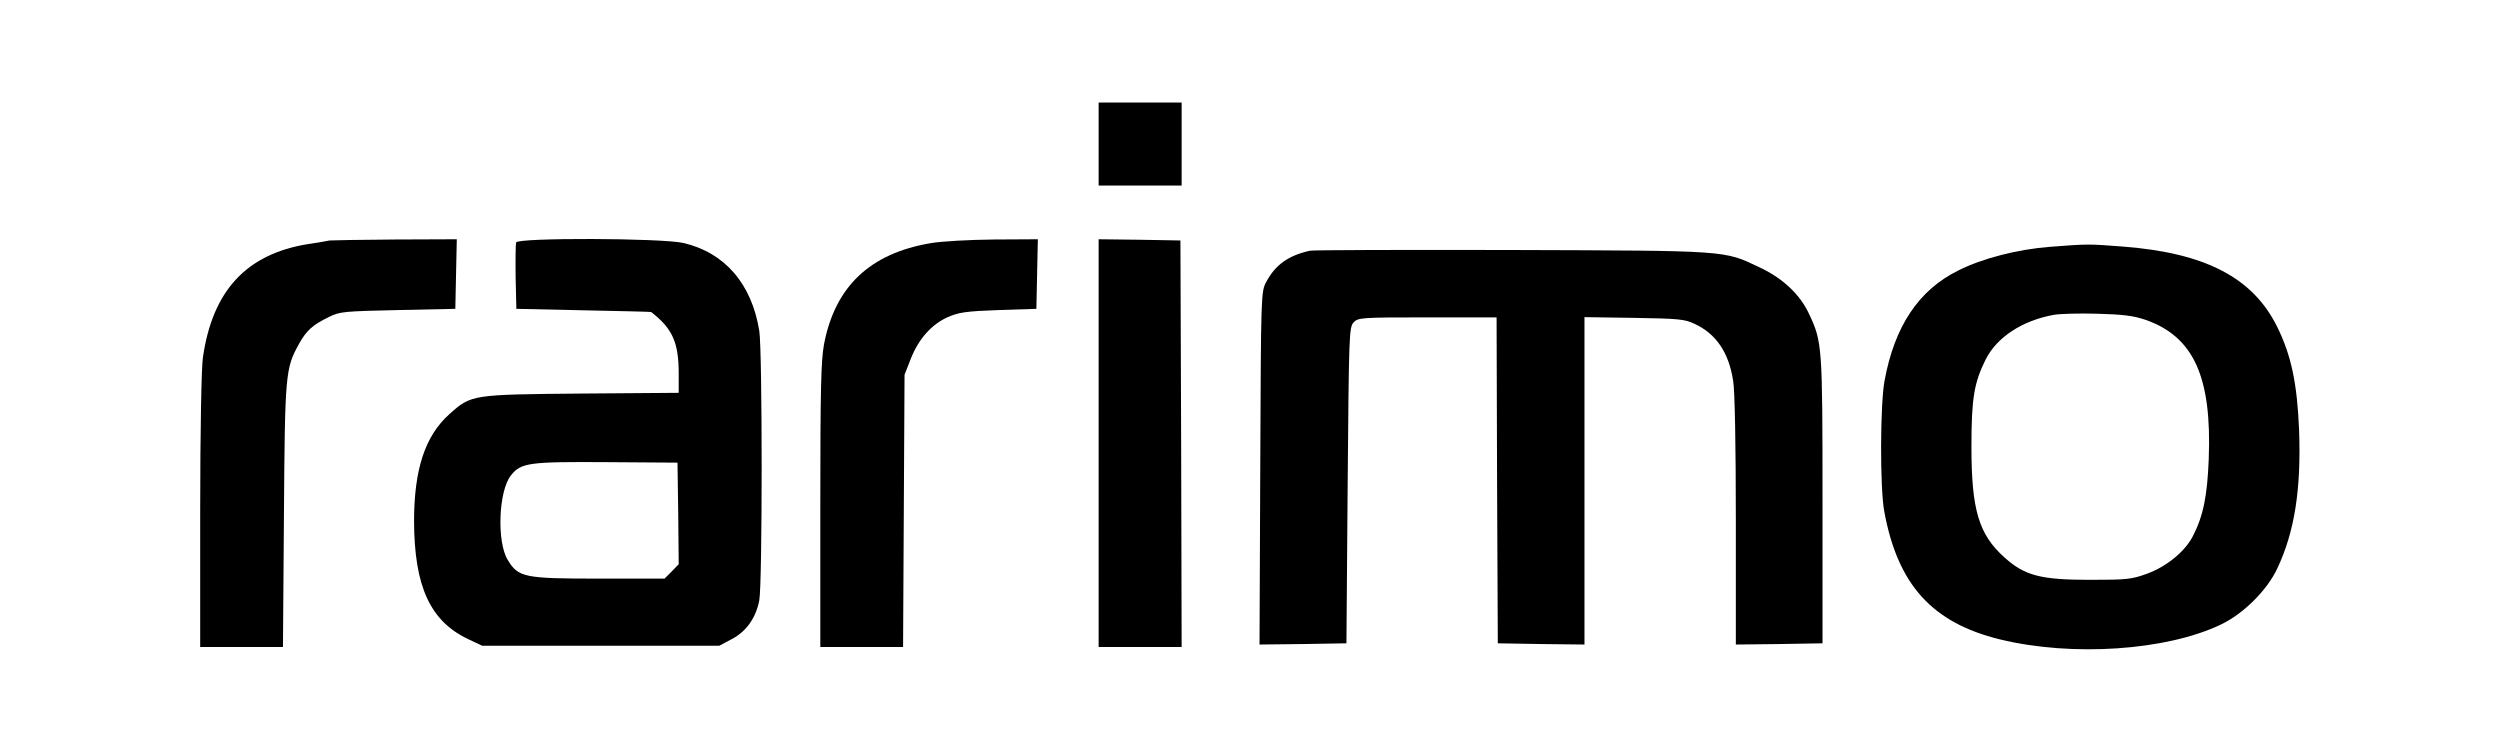
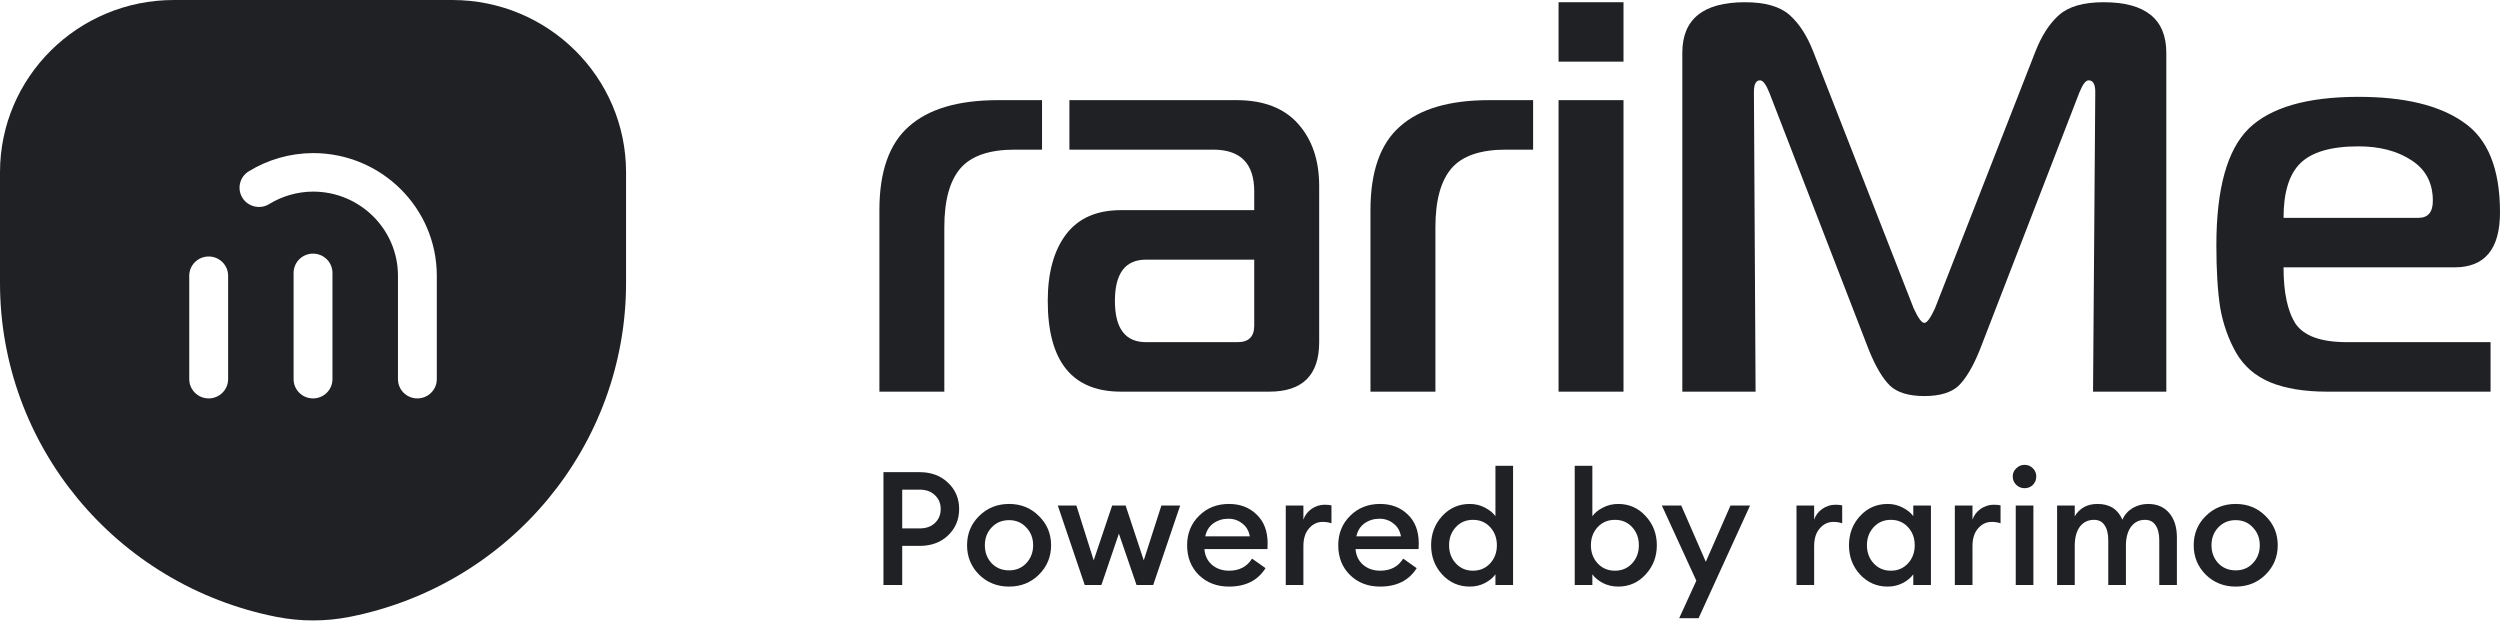
- <svg xmlns="http://www.w3.org/2000/svg" version="1.0" width="1024pt" height="307pt" viewBox="0 0 1024 307" preserveAspectRatio="xMidYMid meet">
-   <g transform="translate(0,307) scale(0.1,-0.1)" fill="currentColor" stroke="none">
-     <path d="M4500 2480 l0 -170 170 0 170 0 0 170 0 170 -170 0 -170 0 0 -170z" />
-     <path d="M1350 2085 c-8 -2 -49 -9 -90 -15 -251 -41 -390 -191 -429 -465 -6 -40 -11 -306 -11 -627 l0 -558 169 0 170 0 4 537 c4 585 6 604 62 705 30 54 55 77 123 110 44 22 62 23 282 28 l235 5 3 143 3 142 -253 -1 c-139 -1 -260 -3 -268 -4z" />
-     <path d="M2114 2077 c-2 -7 -3 -71 -2 -143 l3 -129 275 -6 c151 -3 276 -6 277 -7 88 -68 113 -125 113 -253 l0 -78 -397 -3 c-452 -4 -453 -4 -543 -85 -99 -89 -144 -226 -144 -438 1 -268 66 -410 224 -484 l55 -26 485 0 486 0 49 26 c61 31 101 87 115 160 13 67 13 1024 0 1104 -31 193 -142 321 -312 360 -91 20 -676 22 -684 2z m664 -1110 l2 -208 -29 -30 -29 -29 -269 0 c-306 0 -330 5 -373 76 -46 74 -38 284 13 347 41 52 74 56 392 54 l290 -2 3 -208z" />
-     <path d="M3812 2074 c-249 -42 -392 -178 -437 -415 -12 -67 -15 -181 -15 -660 l0 -579 169 0 170 0 3 558 3 557 25 64 c32 82 85 142 152 172 46 20 74 24 208 29 l155 5 3 143 3 142 -178 -1 c-101 -1 -214 -7 -261 -15z" />
-     <path d="M4500 1255 l0 -835 170 0 170 0 -2 833 -3 832 -167 3 -168 2 0 -835z" />
-     <path d="M8397 2059 c-132 -10 -277 -47 -376 -97 -162 -80 -261 -228 -302 -452 -18 -98 -19 -440 -1 -535 55 -300 196 -456 474 -524 296 -72 682 -46 905 61 92 44 189 140 231 230 71 151 98 325 89 568 -8 190 -32 304 -89 420 -99 202 -294 304 -632 330 -143 11 -143 11 -299 -1z m391 -299 c197 -69 272 -233 259 -570 -6 -151 -22 -233 -65 -316 -32 -63 -108 -125 -188 -154 -63 -23 -83 -25 -234 -25 -201 0 -267 17 -350 92 -105 94 -135 195 -135 453 0 200 11 263 59 359 46 90 148 157 276 181 25 5 106 7 180 5 107 -3 148 -8 198 -25z" />
-     <path d="M5365 2043 c-89 -20 -141 -58 -178 -127 -22 -41 -22 -42 -25 -764 l-3 -722 178 2 178 3 5 646 c5 618 6 648 24 668 19 20 27 21 302 21 l284 0 2 -667 3 -668 178 -3 177 -2 0 671 0 670 203 -3 c180 -3 207 -5 247 -24 89 -41 141 -117 159 -234 7 -39 11 -270 11 -573 l0 -507 178 2 177 3 0 585 c0 635 -1 650 -56 766 -37 79 -108 145 -202 189 -147 70 -123 68 -1017 71 -443 1 -814 0 -825 -3z" />
-   </g>
+ <svg xmlns="http://www.w3.org/2000/svg" width="137" height="34" viewBox="0 0 137 34" fill="none">
+   <path fill-rule="evenodd" clip-rule="evenodd" d="M15.136 33.802C6.335 32.057 -2.66217e-05 24.4 0 15.505V9.444C0 4.228 4.267 0 9.53 0H24.778C30.041 0 34.308 4.228 34.308 9.444V15.505C34.308 24.4 27.973 32.057 19.173 33.802C17.84 34.066 16.468 34.066 15.136 33.802ZM11.436 14.056C12.024 14.056 12.501 14.528 12.501 15.111V20.778C12.501 21.36 12.024 21.833 11.436 21.833C10.848 21.833 10.371 21.36 10.371 20.778V15.111C10.371 14.528 10.848 14.056 11.436 14.056ZM18.219 14.954C18.219 14.371 17.742 13.899 17.154 13.899C16.566 13.899 16.089 14.371 16.089 14.954V20.778C16.089 21.361 16.566 21.833 17.154 21.833C17.742 21.833 18.219 21.361 18.219 20.778V14.954ZM17.15 8.389L17.154 8.389C20.901 8.389 23.937 11.399 23.937 15.111V20.778C23.937 21.361 23.46 21.833 22.872 21.833C22.284 21.833 21.808 21.361 21.808 20.778V15.111C21.808 12.565 19.725 10.501 17.156 10.5C16.307 10.503 15.475 10.74 14.752 11.183C14.252 11.49 13.596 11.337 13.286 10.842C12.977 10.346 13.131 9.696 13.631 9.389C14.688 8.74 15.907 8.394 17.15 8.389Z" fill="#1F2124" />
+   <path d="M85.409 3.378H88.968V0.122H85.409V3.378Z" fill="#1F2124" />
+   <path d="M85.409 5.488V21.463H88.968V5.488H85.409Z" fill="#1F2124" />
+   <path d="M48.191 21.463V11.516C48.191 9.406 48.728 7.879 49.803 6.934C50.878 5.97 52.51 5.488 54.7 5.488H57.103V8.2H55.612C54.213 8.2 53.22 8.542 52.632 9.225C52.044 9.908 51.749 10.984 51.749 12.45V21.463H48.191Z" fill="#1F2124" />
+   <path fill-rule="evenodd" clip-rule="evenodd" d="M67.759 5.488H58.603V8.2H66.481C67.982 8.2 68.732 8.964 68.732 10.491V11.516H61.432C60.094 11.516 59.09 11.958 58.421 12.842C57.752 13.727 57.417 14.942 57.417 16.49C57.417 19.805 58.755 21.463 61.432 21.463H69.553C71.378 21.463 72.291 20.559 72.291 18.75V10.19C72.291 8.783 71.905 7.648 71.135 6.784C70.364 5.92 69.239 5.488 67.759 5.488ZM62.801 14.229H68.732V17.846C68.732 18.449 68.428 18.75 67.82 18.75H62.801C61.665 18.75 61.097 17.997 61.097 16.49C61.097 14.982 61.665 14.229 62.801 14.229Z" fill="#1F2124" />
+   <path d="M76.714 6.934C75.639 7.879 75.102 9.406 75.102 11.516V21.463H78.661V12.45C78.661 10.984 78.955 9.908 79.543 9.225C80.131 8.542 81.124 8.2 82.523 8.2H84.014V5.488H81.611C79.421 5.488 77.789 5.97 76.714 6.934Z" fill="#1F2124" />
+   <path d="M113.939 5.096L108.494 19.172C108.129 20.077 107.744 20.73 107.339 21.132C106.933 21.514 106.304 21.704 105.453 21.704C104.601 21.704 103.973 21.514 103.567 21.132C103.161 20.73 102.776 20.077 102.411 19.172L96.967 5.096C96.784 4.633 96.612 4.402 96.45 4.402C96.227 4.402 96.115 4.613 96.115 5.035L96.206 21.463H92.191V2.895C92.191 1.046 93.337 0.122 95.628 0.122C96.723 0.122 97.534 0.353 98.062 0.815C98.589 1.278 99.025 1.951 99.37 2.835L104.875 16.912C105.118 17.434 105.311 17.695 105.453 17.695C105.595 17.695 105.787 17.434 106.031 16.912L111.536 2.835C111.881 1.951 112.317 1.278 112.844 0.815C113.371 0.353 114.182 0.122 115.277 0.122C117.569 0.122 118.714 1.046 118.714 2.895V21.463H114.699L114.821 5.035C114.821 4.613 114.699 4.402 114.456 4.402C114.294 4.402 114.121 4.633 113.939 5.096Z" fill="#1F2124" />
+   <path fill-rule="evenodd" clip-rule="evenodd" d="M136.483 21.463H127.541C126.283 21.463 125.239 21.292 124.408 20.951C123.597 20.609 122.978 20.077 122.552 19.353C122.127 18.61 121.832 17.786 121.67 16.881C121.528 15.977 121.457 14.832 121.457 13.445C121.457 10.351 122.045 8.22 123.221 7.055C124.418 5.889 126.425 5.307 129.244 5.307C131.758 5.307 133.674 5.769 134.993 6.693C136.331 7.598 137 9.245 137 11.637C137 13.646 136.169 14.651 134.506 14.651H125.138C125.138 16.038 125.361 17.072 125.807 17.756C126.273 18.419 127.206 18.75 128.605 18.75H136.483V21.463ZM125.138 11.938H132.529C133.056 11.938 133.32 11.627 133.32 11.004C133.32 10.019 132.924 9.275 132.133 8.773C131.363 8.271 130.4 8.02 129.244 8.02C127.743 8.02 126.679 8.331 126.05 8.954C125.442 9.557 125.138 10.552 125.138 11.938Z" fill="#1F2124" />
+   <path d="M110.49 26.57C110.619 26.692 110.771 26.753 110.947 26.753C111.129 26.753 111.281 26.692 111.404 26.57C111.527 26.443 111.588 26.289 111.588 26.109C111.588 25.935 111.527 25.787 111.404 25.665C111.281 25.537 111.129 25.473 110.947 25.473C110.771 25.473 110.619 25.537 110.49 25.665C110.361 25.787 110.297 25.935 110.297 26.109C110.297 26.289 110.361 26.443 110.49 26.57Z" fill="#1F2124" />
+   <path fill-rule="evenodd" clip-rule="evenodd" d="M80.543 32.145C79.946 32.145 79.442 31.924 79.032 31.483C78.627 31.041 78.425 30.507 78.425 29.88C78.425 29.253 78.627 28.719 79.032 28.278C79.442 27.836 79.946 27.616 80.543 27.616C80.842 27.616 81.118 27.682 81.37 27.816C81.622 27.944 81.815 28.101 81.95 28.286V25.525H82.916V32.058H81.95V31.474C81.815 31.66 81.622 31.82 81.37 31.953C81.118 32.081 80.842 32.145 80.543 32.145ZM79.779 30.873C80.025 31.14 80.338 31.274 80.719 31.274C81.1 31.274 81.414 31.14 81.66 30.873C81.906 30.606 82.029 30.275 82.029 29.88C82.029 29.485 81.906 29.154 81.66 28.887C81.414 28.62 81.1 28.487 80.719 28.487C80.338 28.487 80.025 28.62 79.779 28.887C79.533 29.154 79.41 29.485 79.41 29.88C79.41 30.275 79.533 30.606 79.779 30.873Z" fill="#1F2124" />
+   <path fill-rule="evenodd" clip-rule="evenodd" d="M51.955 26.457C52.359 26.84 52.561 27.32 52.561 27.894C52.561 28.469 52.359 28.951 51.955 29.34C51.551 29.723 51.032 29.915 50.399 29.915H49.441V32.058H48.413V25.874H50.399C51.032 25.874 51.551 26.068 51.955 26.457ZM51.234 28.661C51.445 28.458 51.551 28.202 51.551 27.894C51.551 27.587 51.445 27.334 51.234 27.137C51.029 26.933 50.748 26.832 50.391 26.832H49.441V28.957H50.391C50.748 28.957 51.029 28.858 51.234 28.661Z" fill="#1F2124" />
+   <path fill-rule="evenodd" clip-rule="evenodd" d="M55.297 32.145C55.948 32.145 56.493 31.927 56.932 31.491C57.377 31.05 57.6 30.513 57.6 29.88C57.6 29.247 57.377 28.713 56.932 28.278C56.493 27.836 55.948 27.616 55.297 27.616C54.647 27.616 54.099 27.836 53.654 28.278C53.215 28.713 52.995 29.247 52.995 29.88C52.995 30.513 53.215 31.05 53.654 31.491C54.099 31.927 54.647 32.145 55.297 32.145ZM56.238 30.864C55.992 31.126 55.678 31.256 55.297 31.256C54.911 31.256 54.591 31.126 54.34 30.864C54.093 30.597 53.97 30.269 53.97 29.88C53.97 29.491 54.093 29.166 54.34 28.905C54.591 28.638 54.911 28.504 55.297 28.504C55.678 28.504 55.992 28.638 56.238 28.905C56.49 29.166 56.616 29.491 56.616 29.88C56.616 30.269 56.49 30.597 56.238 30.864Z" fill="#1F2124" />
+   <path d="M61.315 29.244L62.282 32.058H63.196L64.673 27.703H63.644L62.678 30.708L61.684 27.703H60.946L59.935 30.708L58.986 27.703H57.967L59.443 32.058H60.357L61.315 29.244Z" fill="#1F2124" />
+   <path fill-rule="evenodd" clip-rule="evenodd" d="M65.695 31.509C66.129 31.933 66.68 32.145 67.348 32.145C68.262 32.145 68.93 31.808 69.351 31.134L68.613 30.612C68.338 31.053 67.919 31.274 67.356 31.274C66.981 31.274 66.668 31.166 66.416 30.951C66.164 30.731 66.026 30.443 66.003 30.089H69.457C69.463 29.996 69.466 29.892 69.466 29.776C69.466 29.102 69.263 28.574 68.859 28.191C68.461 27.807 67.957 27.616 67.348 27.616C66.686 27.616 66.138 27.833 65.704 28.269C65.27 28.699 65.054 29.236 65.054 29.88C65.054 30.542 65.268 31.085 65.695 31.509ZM68.49 29.392H66.047C66.111 29.085 66.261 28.847 66.495 28.678C66.735 28.51 67.008 28.426 67.312 28.426C67.605 28.426 67.86 28.513 68.077 28.687C68.3 28.855 68.437 29.09 68.49 29.392Z" fill="#1F2124" />
+   <path d="M71.426 27.703H70.46V32.058H71.426V29.932C71.426 29.514 71.529 29.189 71.734 28.957C71.939 28.719 72.188 28.6 72.481 28.6C72.662 28.6 72.824 28.626 72.964 28.678V27.694C72.865 27.671 72.739 27.659 72.586 27.659C72.334 27.659 72.097 27.735 71.874 27.886C71.658 28.037 71.508 28.234 71.426 28.478V27.703Z" fill="#1F2124" />
+   <path fill-rule="evenodd" clip-rule="evenodd" d="M75.63 32.145C74.962 32.145 74.411 31.933 73.978 31.509C73.55 31.085 73.336 30.542 73.336 29.88C73.336 29.236 73.553 28.699 73.986 28.269C74.42 27.833 74.968 27.616 75.63 27.616C76.239 27.616 76.743 27.807 77.142 28.191C77.546 28.574 77.748 29.102 77.748 29.776C77.748 29.892 77.745 29.996 77.739 30.089H74.285C74.309 30.443 74.446 30.731 74.698 30.951C74.95 31.166 75.264 31.274 75.639 31.274C76.201 31.274 76.62 31.053 76.895 30.612L77.634 31.134C77.212 31.808 76.544 32.145 75.63 32.145ZM74.329 29.392H76.772C76.72 29.09 76.582 28.855 76.359 28.687C76.143 28.513 75.888 28.426 75.595 28.426C75.29 28.426 75.018 28.51 74.777 28.678C74.543 28.847 74.394 29.085 74.329 29.392Z" fill="#1F2124" />
+   <path fill-rule="evenodd" clip-rule="evenodd" d="M87.841 31.953C88.099 32.081 88.377 32.145 88.676 32.145C89.274 32.145 89.775 31.924 90.179 31.483C90.589 31.041 90.794 30.507 90.794 29.88C90.794 29.253 90.589 28.719 90.179 28.278C89.775 27.836 89.274 27.616 88.676 27.616C88.377 27.616 88.099 27.682 87.841 27.816C87.589 27.944 87.396 28.101 87.261 28.286V25.525H86.295V32.058H87.261V31.474C87.396 31.66 87.589 31.82 87.841 31.953ZM89.441 30.873C89.195 31.14 88.881 31.274 88.501 31.274C88.114 31.274 87.797 31.14 87.551 30.873C87.305 30.606 87.182 30.275 87.182 29.88C87.182 29.485 87.305 29.154 87.551 28.887C87.797 28.62 88.114 28.487 88.501 28.487C88.881 28.487 89.195 28.62 89.441 28.887C89.687 29.154 89.81 29.485 89.81 29.88C89.81 30.275 89.687 30.606 89.441 30.873Z" fill="#1F2124" />
+   <path d="M92.019 33.878H93.082L95.903 27.703H94.831L93.478 30.786L92.133 27.703H91.07L92.959 31.823L92.019 33.878Z" fill="#1F2124" />
+   <path d="M99.415 27.703H98.448V32.058H99.415V29.932C99.415 29.514 99.517 29.189 99.722 28.957C99.927 28.719 100.176 28.6 100.469 28.6C100.651 28.6 100.812 28.626 100.952 28.678V27.694C100.853 27.671 100.727 27.659 100.575 27.659C100.323 27.659 100.085 27.735 99.863 27.886C99.646 28.037 99.496 28.234 99.415 28.478V27.703Z" fill="#1F2124" />
+   <path fill-rule="evenodd" clip-rule="evenodd" d="M101.93 31.483C102.341 31.924 102.845 32.145 103.442 32.145C103.741 32.145 104.016 32.081 104.268 31.953C104.52 31.82 104.714 31.66 104.848 31.474V32.058H105.815V27.703H104.848V28.286C104.714 28.101 104.52 27.944 104.268 27.816C104.016 27.682 103.741 27.616 103.442 27.616C102.845 27.616 102.341 27.836 101.93 28.278C101.526 28.719 101.324 29.253 101.324 29.88C101.324 30.507 101.526 31.041 101.93 31.483ZM103.618 31.274C103.237 31.274 102.924 31.14 102.678 30.873C102.431 30.606 102.308 30.275 102.308 29.88C102.308 29.485 102.431 29.154 102.678 28.887C102.924 28.62 103.237 28.487 103.618 28.487C103.999 28.487 104.312 28.62 104.558 28.887C104.804 29.154 104.927 29.485 104.927 29.88C104.927 30.275 104.804 30.606 104.558 30.873C104.312 31.14 103.999 31.274 103.618 31.274Z" fill="#1F2124" />
+   <path d="M108.092 27.703H107.125V32.058H108.092V29.932C108.092 29.514 108.194 29.189 108.399 28.957C108.604 28.719 108.853 28.6 109.146 28.6C109.328 28.6 109.489 28.626 109.63 28.678V27.694C109.53 27.671 109.404 27.659 109.252 27.659C109 27.659 108.762 27.735 108.54 27.886C108.323 28.037 108.174 28.234 108.092 28.478V27.703Z" fill="#1F2124" />
+   <path d="M118.328 32.058V29.61C118.328 29.256 118.26 28.98 118.126 28.783C117.997 28.585 117.803 28.487 117.546 28.487C117.235 28.487 116.986 28.606 116.798 28.844C116.611 29.082 116.511 29.416 116.5 29.845V32.058H115.533V29.61C115.533 29.256 115.466 28.98 115.331 28.783C115.202 28.585 115.009 28.487 114.751 28.487C114.428 28.487 114.171 28.611 113.977 28.861C113.79 29.111 113.696 29.462 113.696 29.915V32.058H112.729V27.703H113.696V28.295C113.966 27.842 114.382 27.616 114.944 27.616C115.606 27.616 116.06 27.903 116.306 28.478C116.429 28.205 116.617 27.993 116.869 27.842C117.127 27.691 117.408 27.616 117.713 27.616C118.205 27.616 118.591 27.781 118.873 28.112C119.154 28.443 119.294 28.89 119.294 29.453V32.058H118.328Z" fill="#1F2124" />
+   <path d="M110.463 32.058V27.703H111.43V32.058H110.463Z" fill="#1F2124" />
+   <path fill-rule="evenodd" clip-rule="evenodd" d="M124.152 31.491C123.713 31.927 123.168 32.145 122.517 32.145C121.867 32.145 121.319 31.927 120.874 31.491C120.434 31.05 120.215 30.513 120.215 29.88C120.215 29.247 120.434 28.713 120.874 28.278C121.319 27.836 121.867 27.616 122.517 27.616C123.168 27.616 123.713 27.836 124.152 28.278C124.597 28.713 124.82 29.247 124.82 29.88C124.82 30.513 124.597 31.05 124.152 31.491ZM122.517 31.256C122.898 31.256 123.212 31.126 123.458 30.864C123.71 30.597 123.836 30.269 123.836 29.88C123.836 29.491 123.71 29.166 123.458 28.905C123.212 28.638 122.898 28.504 122.517 28.504C122.131 28.504 121.811 28.638 121.559 28.905C121.313 29.166 121.19 29.491 121.19 29.88C121.19 30.269 121.313 30.597 121.559 30.864C121.811 31.126 122.131 31.256 122.517 31.256Z" fill="#1F2124" />
</svg>
